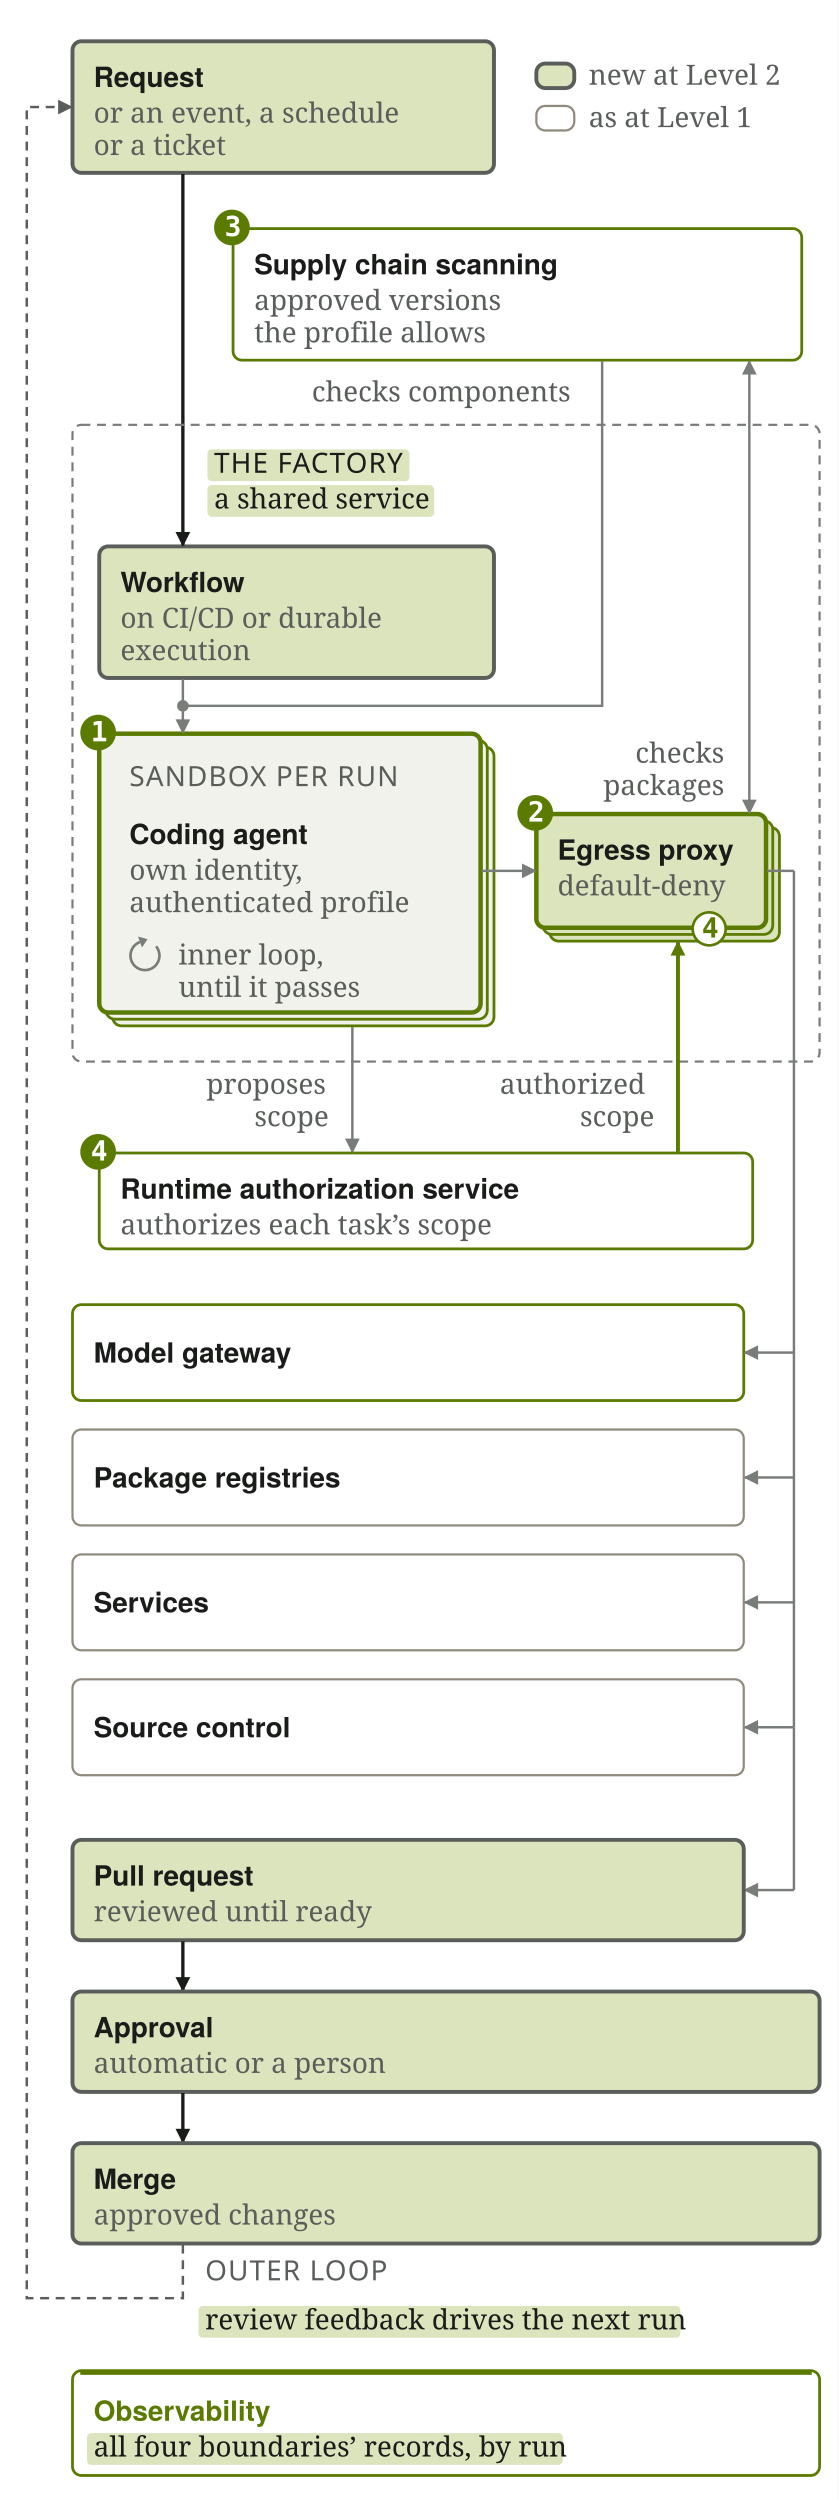
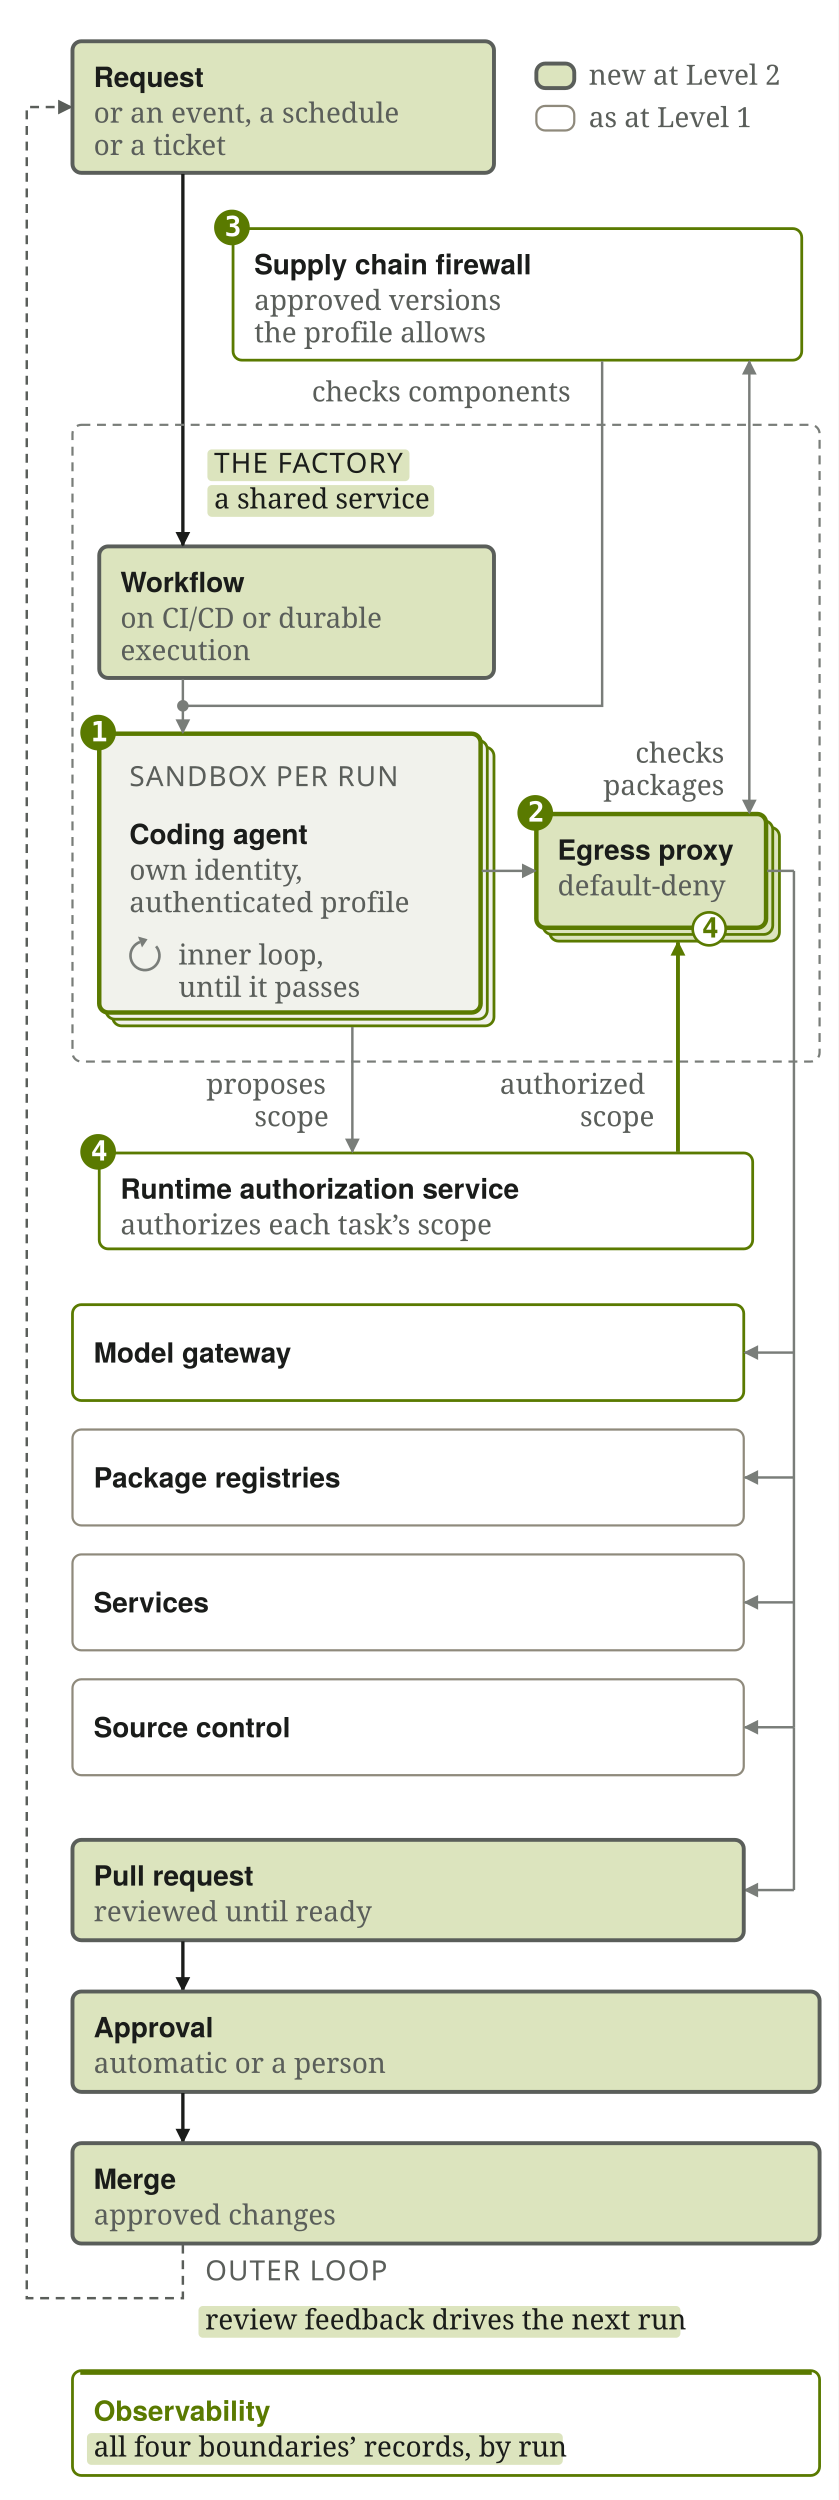
<svg xmlns="http://www.w3.org/2000/svg" viewBox="0 0 376 1121" width="376" height="1121" role="img" aria-labelledby="sf4n-t sf4n-d">
  <rect width="376" height="1121" fill="#FFFFFF" />
  <defs>
    <marker id="sf4n-a" viewBox="0 0 10 10" refX="9" refY="5" markerWidth="6" markerHeight="6" orient="auto-start-reverse">
      <path d="M0 0 L10 5 L0 10 z" fill="#797D79" />
    </marker>
    <marker id="sf4n-g" viewBox="0 0 10 10" refX="9" refY="5" markerWidth="6" markerHeight="6" orient="auto-start-reverse">
      <path d="M0 0 L10 5 L0 10 z" fill="#5A7A00" />
    </marker>
    <marker id="sf4n-s" viewBox="0 0 10 10" refX="9" refY="5" markerWidth="6" markerHeight="6" orient="auto-start-reverse">
      <path d="M0 0 L10 5 L0 10 z" fill="#5A5E5A" />
    </marker>
    <marker id="sf4n-n" viewBox="0 0 10 10" refX="9" refY="5" markerWidth="4.4" markerHeight="4.4" orient="auto-start-reverse">
      <path d="M0 0 L10 5 L0 10 z" fill="#1A1C1A" />
    </marker>
    <marker id="sf4n-H" viewBox="0 0 10 10" refX="9" refY="5" markerWidth="3.0" markerHeight="3.0" orient="auto-start-reverse">
      <path d="M0 0 L10 5 L0 10 z" fill="#1A1C1A" />
    </marker>
    <marker id="sf4n-G" viewBox="0 0 10 10" refX="9" refY="5" markerWidth="3.8" markerHeight="3.8" orient="auto-start-reverse">
      <path d="M0 0 L10 5 L0 10 z" fill="#5A7A00" />
    </marker>
  </defs>
  <g transform="translate(8 8)">
    <rect x="24.5" y="10.5" width="189" height="59" rx="4" fill="#DCE4BE" stroke="#5A5E5A" stroke-width="1.75" />
    <text x="34" y="31" font-family="Figtree,'Avenir Next','Helvetica Neue',sans-serif" font-size="12.5" fill="#1A1C1A" font-weight="600">Request</text>
    <text x="34" y="47.0" font-family="'IBM Plex Serif',Charter,Georgia,serif" font-size="12.5" fill="#5A5E5A" font-weight="400">or an event, a schedule</text>
    <text x="34" y="61.5" font-family="'IBM Plex Serif',Charter,Georgia,serif" font-size="12.5" fill="#5A5E5A" font-weight="400">or a ticket</text>
    <rect x="232.5" y="20.5" width="17" height="11" rx="4" fill="#DCE4BE" stroke="#5A5E5A" stroke-width="1.75" />
    <text x="256" y="30" font-family="'IBM Plex Serif',Charter,Georgia,serif" font-size="12.5" fill="#5A5E5A" font-weight="400">new at Level 2</text>
    <rect x="232.5" y="39.5" width="17" height="11" rx="4" fill="none" stroke="#8F8A7C" stroke-width="1" />
    <text x="256" y="49" font-family="'IBM Plex Serif',Charter,Georgia,serif" font-size="12.5" fill="#5A5E5A" font-weight="400">as at Level 1</text>
    <rect x="96.5" y="94.5" width="255" height="59" rx="4" fill="none" stroke="#5A7A00" stroke-width="1.25" />
    <circle cx="96" cy="94" r="8" fill="#5A7A00" />
    <text x="92.7" y="97.9" font-family="'IBM Plex Mono',ui-monospace,'SF Mono',Menlo,Consolas,monospace" font-size="12.5" fill="#FFFFFF" font-weight="600">3</text>
-     <text x="106" y="115" font-family="Figtree,'Avenir Next','Helvetica Neue',sans-serif" font-size="12.5" fill="#1A1C1A" font-weight="600">Supply chain scanning</text>
+     <text x="106" y="115" font-family="Figtree,'Avenir Next','Helvetica Neue',sans-serif" font-size="12.5" fill="#1A1C1A" font-weight="600">Supply chain firewall</text>
    <text x="106" y="131.0" font-family="'IBM Plex Serif',Charter,Georgia,serif" font-size="12.5" fill="#5A5E5A" font-weight="400">approved versions</text>
    <text x="106" y="145.5" font-family="'IBM Plex Serif',Charter,Georgia,serif" font-size="12.5" fill="#5A5E5A" font-weight="400">the profile allows</text>
    <text x="131.812" y="172" font-family="'IBM Plex Serif',Charter,Georgia,serif" font-size="12.5" fill="#5A5E5A" font-weight="400">checks components</text>
    <rect x="85" y="193.50" width="90.61" height="14.25" rx="2" fill="#DCE4BE" />
    <text x="88" y="204" font-family="'Chakra Petch','Avenir Next',sans-serif" font-size="12.5" fill="#1A1C1A" font-weight="500" letter-spacing="0.04em">THE FACTORY</text>
    <rect x="85" y="209.50" width="101.67" height="14.25" rx="2" fill="#DCE4BE" />
    <text x="88" y="220" font-family="'IBM Plex Serif',Charter,Georgia,serif" font-size="12.5" fill="#1A1C1A" font-weight="400">a shared service</text>
    <rect x="36.5" y="237" width="177" height="59" rx="4" fill="#DCE4BE" stroke="#5A5E5A" stroke-width="1.75" />
    <text x="46" y="257.5" font-family="Figtree,'Avenir Next','Helvetica Neue',sans-serif" font-size="12.5" fill="#1A1C1A" font-weight="600">Workflow</text>
    <text x="46" y="273.5" font-family="'IBM Plex Serif',Charter,Georgia,serif" font-size="12.5" fill="#5A5E5A" font-weight="400">on CI/CD or durable</text>
    <text x="46" y="288.0" font-family="'IBM Plex Serif',Charter,Georgia,serif" font-size="12.5" fill="#5A5E5A" font-weight="400">execution</text>
    <path d="M74 70 L74 236.5" fill="none" stroke="#1A1C1A" stroke-width="1.5" marker-end="url(#sf4n-n)" />
    <path d="M262 154 L262 308.5 L74 308.5" fill="none" stroke="#797D79" stroke-width="1.1" />
    <circle cx="74" cy="308.5" r="2.6" fill="#797D79" />
    <rect x="42.5" y="327" width="171" height="125" rx="4" fill="#F1F2EC" stroke="#5A7A00" stroke-width="1.25" />
    <rect x="39.5" y="324" width="171" height="125" rx="4" fill="#F1F2EC" stroke="#5A7A00" stroke-width="1.25" />
    <rect x="36.5" y="321" width="171" height="125" rx="4" fill="#F1F2EC" stroke="#5A7A00" stroke-width="2.0" />
    <circle cx="36" cy="320.5" r="8" fill="#5A7A00" />
    <text x="32.7" y="324.4" font-family="'IBM Plex Mono',ui-monospace,'SF Mono',Menlo,Consolas,monospace" font-size="12.5" fill="#FFFFFF" font-weight="600">1</text>
    <text x="50" y="344.5" font-family="'Chakra Petch','Avenir Next',sans-serif" font-size="12.5" fill="#5A5E5A" font-weight="500" letter-spacing="0.04em">SANDBOX PER RUN</text>
    <text x="50" y="370.5" font-family="Figtree,'Avenir Next','Helvetica Neue',sans-serif" font-size="12.5" fill="#1A1C1A" font-weight="600">Coding agent</text>
    <text x="50" y="386.5" font-family="'IBM Plex Serif',Charter,Georgia,serif" font-size="12.5" fill="#5A5E5A" font-weight="400">own identity,</text>
    <text x="50" y="401.0" font-family="'IBM Plex Serif',Charter,Georgia,serif" font-size="12.5" fill="#5A5E5A" font-weight="400">authenticated profile</text>
    <path d="M74 296.5 L74 320.5" fill="none" stroke="#797D79" stroke-width="1.1" marker-end="url(#sf4n-a)" />
    <path d="M61.98 416.32 A6.5 6.5 0 1 1 54.78 414.39" fill="none" stroke="#797D79" stroke-width="1.2" />
    <path d="M58.16 413.16 L55.67 416.84 L53.89 411.95 z" fill="#797D79" />
    <text x="72" y="424.5" font-family="'IBM Plex Serif',Charter,Georgia,serif" font-size="12.5" fill="#5A5E5A" font-weight="400">inner loop,</text>
    <text x="72" y="439.0" font-family="'IBM Plex Serif',Charter,Georgia,serif" font-size="12.5" fill="#5A5E5A" font-weight="400">until it passes</text>
    <rect x="24.5" y="182.5" width="335" height="285.5" rx="4" fill="none" stroke="#797D79" stroke-width="1" stroke-dasharray="4 3" />
    <rect x="238.5" y="363" width="103" height="51" rx="4" fill="#DCE4BE" stroke="#5A7A00" stroke-width="1.25" />
    <rect x="235.5" y="360" width="103" height="51" rx="4" fill="#DCE4BE" stroke="#5A7A00" stroke-width="1.25" />
    <rect x="232.5" y="357" width="103" height="51" rx="4" fill="#DCE4BE" stroke="#5A7A00" stroke-width="2.0" />
    <circle cx="232" cy="356.5" r="8" fill="#5A7A00" />
    <text x="228.7" y="360.4" font-family="'IBM Plex Mono',ui-monospace,'SF Mono',Menlo,Consolas,monospace" font-size="12.5" fill="#FFFFFF" font-weight="600">2</text>
    <text x="242" y="377.5" font-family="Figtree,'Avenir Next','Helvetica Neue',sans-serif" font-size="12.5" fill="#1A1C1A" font-weight="600">Egress proxy</text>
    <text x="242" y="393.5" font-family="'IBM Plex Serif',Charter,Georgia,serif" font-size="12.5" fill="#5A5E5A" font-weight="400">default-deny</text>
    <circle cx="310" cy="408.5" r="7.4" fill="#FFFFFF" stroke="#5A7A00" stroke-width="1.2" />
    <text x="306.7" y="412.4" font-family="'IBM Plex Mono',ui-monospace,'SF Mono',Menlo,Consolas,monospace" font-size="12.5" fill="#5A7A00" font-weight="600">4</text>
    <path d="M328 154 L328 356.5" fill="none" stroke="#797D79" stroke-width="1.1" marker-end="url(#sf4n-a)" marker-start="url(#sf4n-a)" />
    <text x="276.875" y="334.0" font-family="'IBM Plex Serif',Charter,Georgia,serif" font-size="12.5" fill="#5A5E5A" font-weight="400">checks</text>
    <text x="262.5" y="348.5" font-family="'IBM Plex Serif',Charter,Georgia,serif" font-size="12.5" fill="#5A5E5A" font-weight="400">packages</text>
    <path d="M208 382.5 L232 382.5" fill="none" stroke="#797D79" stroke-width="1.1" marker-end="url(#sf4n-a)" />
    <rect x="36.5" y="509" width="293" height="43" rx="4" fill="none" stroke="#5A7A00" stroke-width="1.25" />
    <circle cx="36" cy="508.5" r="8" fill="#5A7A00" />
    <text x="32.7" y="512.4" font-family="'IBM Plex Mono',ui-monospace,'SF Mono',Menlo,Consolas,monospace" font-size="12.5" fill="#FFFFFF" font-weight="600">4</text>
    <text x="46" y="529.5" font-family="Figtree,'Avenir Next','Helvetica Neue',sans-serif" font-size="12.5" fill="#1A1C1A" font-weight="600">Runtime authorization service</text>
    <text x="46" y="545.5" font-family="'IBM Plex Serif',Charter,Georgia,serif" font-size="12.5" fill="#5A5E5A" font-weight="400">authorizes each task’s scope</text>
    <path d="M296 508.5 L296 414.5" fill="none" stroke="#5A7A00" stroke-width="1.75" marker-end="url(#sf4n-G)" />
    <text x="216.125" y="482.5" font-family="'IBM Plex Serif',Charter,Georgia,serif" font-size="12.5" fill="#5A5E5A" font-weight="400">authorized</text>
    <text x="252.062" y="497.0" font-family="'IBM Plex Serif',Charter,Georgia,serif" font-size="12.5" fill="#5A5E5A" font-weight="400">scope</text>
    <path d="M150 452.5 L150 508.5" fill="none" stroke="#797D79" stroke-width="1.1" marker-end="url(#sf4n-a)" />
    <text x="84.5" y="482.5" font-family="'IBM Plex Serif',Charter,Georgia,serif" font-size="12.5" fill="#5A5E5A" font-weight="400">proposes</text>
    <text x="106.062" y="497.0" font-family="'IBM Plex Serif',Charter,Georgia,serif" font-size="12.5" fill="#5A5E5A" font-weight="400">scope</text>
    <rect x="24.5" y="577" width="301" height="43" rx="4" fill="none" stroke="#5A7A00" stroke-width="1.25" />
    <text x="34" y="603.0" font-family="Figtree,'Avenir Next','Helvetica Neue',sans-serif" font-size="12.5" fill="#1A1C1A" font-weight="600">Model gateway</text>
    <rect x="24.5" y="633" width="301" height="43" rx="4" fill="none" stroke="#8F8A7C" stroke-width="1" />
    <text x="34" y="659.0" font-family="Figtree,'Avenir Next','Helvetica Neue',sans-serif" font-size="12.5" fill="#1A1C1A" font-weight="600">Package registries</text>
    <rect x="24.5" y="689" width="301" height="43" rx="4" fill="none" stroke="#8F8A7C" stroke-width="1" />
    <text x="34" y="715.0" font-family="Figtree,'Avenir Next','Helvetica Neue',sans-serif" font-size="12.5" fill="#1A1C1A" font-weight="600">Services</text>
    <rect x="24.5" y="745" width="301" height="43" rx="4" fill="none" stroke="#8F8A7C" stroke-width="1" />
    <text x="34" y="771.0" font-family="Figtree,'Avenir Next','Helvetica Neue',sans-serif" font-size="12.5" fill="#1A1C1A" font-weight="600">Source control</text>
    <path d="M336 382.5 L348 382.5" fill="none" stroke="#797D79" stroke-width="1.1" />
    <path d="M348 382.5 L348 766.5" fill="none" stroke="#797D79" stroke-width="1.1" />
    <path d="M348 598.5 L326 598.5" fill="none" stroke="#797D79" stroke-width="1.1" marker-end="url(#sf4n-a)" />
    <path d="M348 654.5 L326 654.5" fill="none" stroke="#797D79" stroke-width="1.1" marker-end="url(#sf4n-a)" />
    <path d="M348 710.5 L326 710.5" fill="none" stroke="#797D79" stroke-width="1.1" marker-end="url(#sf4n-a)" />
    <path d="M348 766.5 L326 766.5" fill="none" stroke="#797D79" stroke-width="1.1" marker-end="url(#sf4n-a)" />
    <path d="M348 766.5 L348 839.5" fill="none" stroke="#797D79" stroke-width="1.1" />
    <path d="M348 839.5 L326 839.5" fill="none" stroke="#797D79" stroke-width="1.1" marker-end="url(#sf4n-a)" />
    <rect x="24.5" y="817" width="301" height="45" rx="4" fill="#DCE4BE" stroke="#5A5E5A" stroke-width="1.75" />
    <text x="34" y="837.5" font-family="Figtree,'Avenir Next','Helvetica Neue',sans-serif" font-size="12.5" fill="#1A1C1A" font-weight="600">Pull request</text>
    <text x="34" y="853.5" font-family="'IBM Plex Serif',Charter,Georgia,serif" font-size="12.5" fill="#5A5E5A" font-weight="400">reviewed until ready</text>
    <path d="M74 862.5 L74 884.5" fill="none" stroke="#1A1C1A" stroke-width="1.5" marker-end="url(#sf4n-n)" />
    <rect x="24.5" y="885" width="335" height="45" rx="4" fill="#DCE4BE" stroke="#5A5E5A" stroke-width="1.75" />
    <text x="34" y="905.5" font-family="Figtree,'Avenir Next','Helvetica Neue',sans-serif" font-size="12.5" fill="#1A1C1A" font-weight="600">Approval</text>
    <text x="34" y="921.5" font-family="'IBM Plex Serif',Charter,Georgia,serif" font-size="12.5" fill="#5A5E5A" font-weight="400">automatic or a person</text>
    <path d="M74 930.5 L74 952.5" fill="none" stroke="#1A1C1A" stroke-width="1.5" marker-end="url(#sf4n-n)" />
    <rect x="24.5" y="953" width="335" height="45" rx="4" fill="#DCE4BE" stroke="#5A5E5A" stroke-width="1.75" />
    <text x="34" y="973.5" font-family="Figtree,'Avenir Next','Helvetica Neue',sans-serif" font-size="12.5" fill="#1A1C1A" font-weight="600">Merge</text>
    <text x="34" y="989.5" font-family="'IBM Plex Serif',Charter,Georgia,serif" font-size="12.5" fill="#5A5E5A" font-weight="400">approved changes</text>
    <path d="M74 998.5 L74 1022.5 L4 1022.5 L4 40 L24 40" fill="none" stroke="#5A5E5A" stroke-width="1.1" stroke-dasharray="4 3" marker-end="url(#sf4n-s)" />
    <text x="84" y="1014.5" font-family="'Chakra Petch','Avenir Next',sans-serif" font-size="12.5" fill="#5A5E5A" font-weight="500" letter-spacing="0.04em">OUTER LOOP</text>
    <rect x="81" y="1026.00" width="216.11" height="14.25" rx="2" fill="#DCE4BE" />
    <text x="84" y="1036.5" font-family="'IBM Plex Serif',Charter,Georgia,serif" font-size="12.5" fill="#1A1C1A" font-weight="400">review feedback drives the next run</text>
    <rect x="24.5" y="1055" width="335" height="47" rx="4" fill="none" stroke="#5A7A00" stroke-width="1.25" />
    <path d="M28 1056 L356 1056" stroke="#5A7A00" stroke-width="1.75" />
    <text x="34" y="1077.5" font-family="Figtree,'Avenir Next','Helvetica Neue',sans-serif" font-size="12.5" fill="#5A7A00" font-weight="600">Observability</text>
    <rect x="31" y="1083.00" width="213.36" height="14.25" rx="2" fill="#DCE4BE" />
    <text x="34" y="1093.5" font-family="'IBM Plex Serif',Charter,Georgia,serif" font-size="12.5" fill="#1A1C1A" font-weight="400">all four boundaries’ records, by run</text>
  </g>
</svg>
